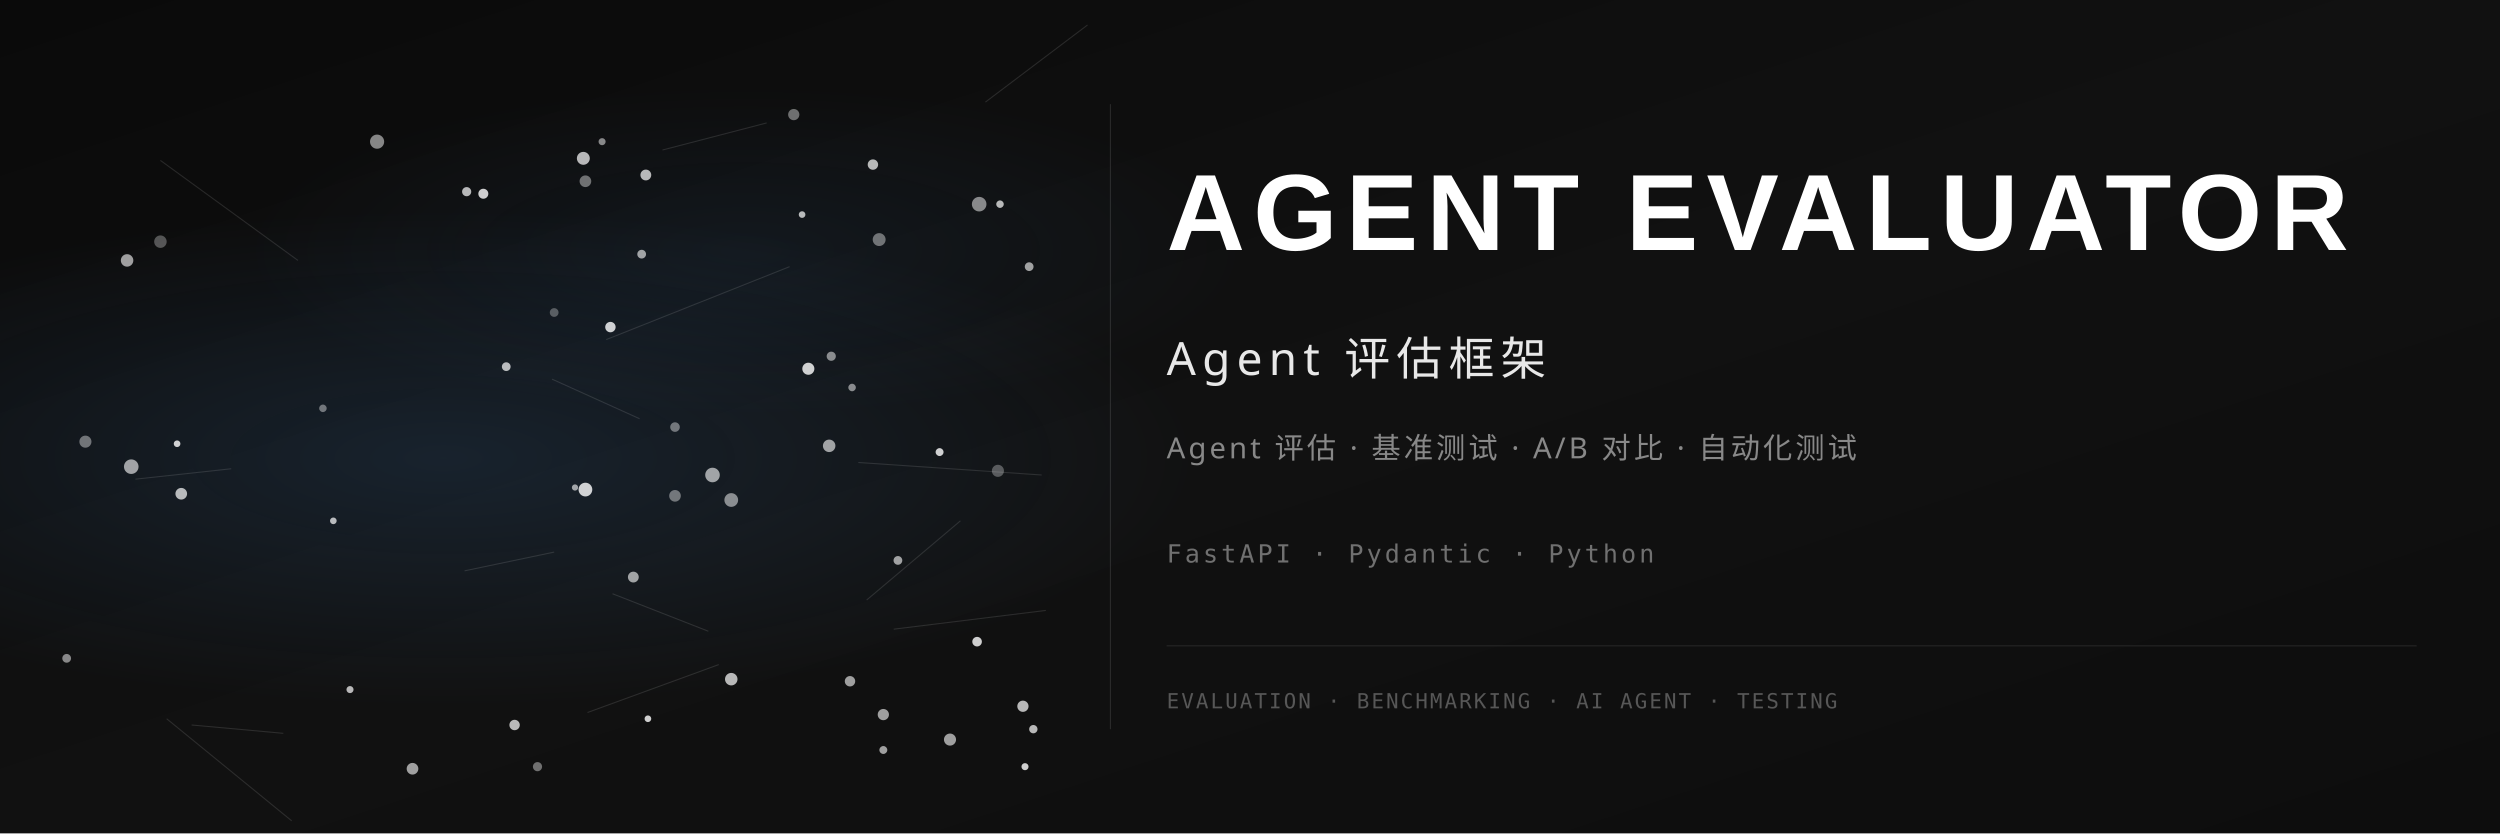
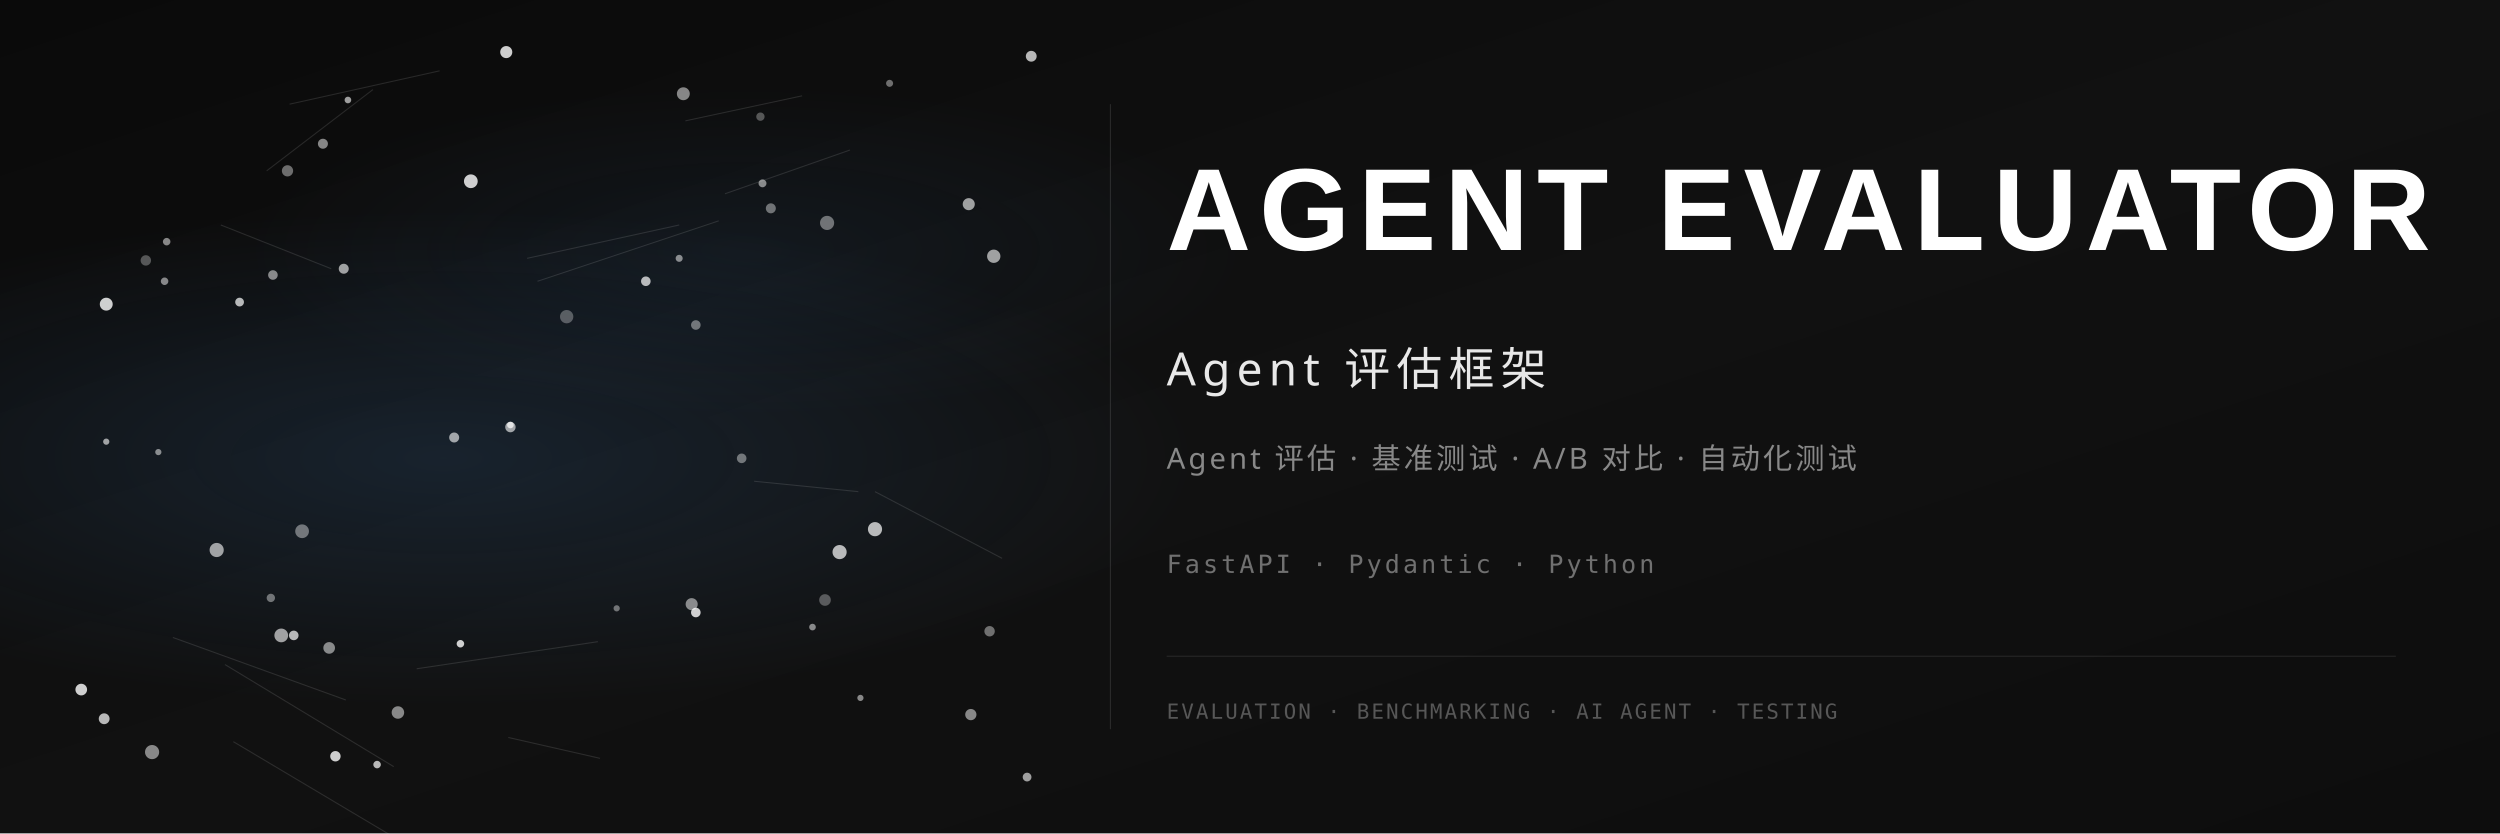
<svg xmlns="http://www.w3.org/2000/svg" viewBox="0 0 1200 400" width="1200" height="400">
  <defs>
    <linearGradient id="bg" x1="0%" y1="0%" x2="100%" y2="100%">
      <stop offset="0%" style="stop-color:#0a0a0a" />
      <stop offset="50%" style="stop-color:#111111" />
      <stop offset="100%" style="stop-color:#0d0d0d" />
    </linearGradient>
    <radialGradient id="glow1" cx="18%" cy="55%" r="30%">
      <stop offset="0%" style="stop-color:#4A90D9;stop-opacity:0.15" />
      <stop offset="100%" style="stop-color:#4A90D9;stop-opacity:0" />
    </radialGradient>
    <radialGradient id="glow2" cx="30%" cy="30%" r="20%">
      <stop offset="0%" style="stop-color:#4A90D9;stop-opacity:0.08" />
      <stop offset="100%" style="stop-color:#4A90D9;stop-opacity:0" />
    </radialGradient>
  </defs>
  <rect width="1200" height="400" fill="url(#bg)" />
  <rect width="1200" height="400" fill="url(#glow1)" />
  <rect width="1200" height="400" fill="url(#glow2)" />
-   <circle cx="168" cy="331" r="1.7" fill="white" opacity="0.7" />
-   <circle cx="32" cy="316" r="2.1" fill="white" opacity="0.5" />
-   <circle cx="198" cy="369" r="2.8" fill="white" opacity="0.6" />
-   <circle cx="388" cy="177" r="2.9" fill="white" opacity="0.8" />
-   <circle cx="419" cy="79" r="2.5" fill="white" opacity="0.7" />
-   <circle cx="456" cy="355" r="2.9" fill="white" opacity="0.6" />
-   <circle cx="398" cy="214" r="3.0" fill="white" opacity="0.6" />
-   <circle cx="491" cy="339" r="2.7" fill="white" opacity="0.7" />
-   <circle cx="281" cy="87" r="2.8" fill="white" opacity="0.4" />
-   <circle cx="324" cy="238" r="2.8" fill="white" opacity="0.4" />
-   <circle cx="243" cy="176" r="2.1" fill="white" opacity="0.7" />
-   <circle cx="276" cy="234" r="1.5" fill="white" opacity="0.6" />
-   <circle cx="351" cy="326" r="3.0" fill="white" opacity="0.7" />
-   <circle cx="422" cy="115" r="3.1" fill="white" opacity="0.4" />
-   <circle cx="479" cy="226" r="2.9" fill="white" opacity="0.3" />
-   <circle cx="492" cy="368" r="1.7" fill="white" opacity="0.8" />
-   <circle cx="304" cy="277" r="2.6" fill="white" opacity="0.6" />
-   <circle cx="424" cy="343" r="2.7" fill="white" opacity="0.6" />
-   <circle cx="470" cy="98" r="3.5" fill="white" opacity="0.5" />
-   <circle cx="224" cy="92" r="2.2" fill="white" opacity="0.7" />
-   <circle cx="61" cy="125" r="3.0" fill="white" opacity="0.6" />
-   <circle cx="181" cy="68" r="3.4" fill="white" opacity="0.5" />
-   <circle cx="480" cy="98" r="1.8" fill="white" opacity="0.7" />
-   <circle cx="351" cy="240" r="3.3" fill="white" opacity="0.5" />
-   <circle cx="424" cy="360" r="1.9" fill="white" opacity="0.6" />
-   <circle cx="280" cy="76" r="3.1" fill="white" opacity="0.7" />
-   <circle cx="494" cy="128" r="2.1" fill="white" opacity="0.6" />
-   <circle cx="469" cy="308" r="2.3" fill="white" opacity="0.8" />
-   <circle cx="451" cy="217" r="1.9" fill="white" opacity="0.8" />
-   <circle cx="324" cy="205" r="2.3" fill="white" opacity="0.4" />
-   <circle cx="41" cy="212" r="2.9" fill="white" opacity="0.4" />
-   <circle cx="266" cy="150" r="2.1" fill="white" opacity="0.3" />
-   <circle cx="431" cy="269" r="2.1" fill="white" opacity="0.6" />
-   <circle cx="310" cy="84" r="2.6" fill="white" opacity="0.7" />
-   <circle cx="385" cy="103" r="1.6" fill="white" opacity="0.7" />
-   <circle cx="85" cy="213" r="1.6" fill="white" opacity="0.8" />
-   <circle cx="408" cy="327" r="2.5" fill="white" opacity="0.6" />
-   <circle cx="342" cy="228" r="3.5" fill="white" opacity="0.6" />
-   <circle cx="381" cy="55" r="2.7" fill="white" opacity="0.4" />
-   <circle cx="77" cy="116" r="3.0" fill="white" opacity="0.3" />
-   <circle cx="232" cy="93" r="2.4" fill="white" opacity="0.8" />
-   <circle cx="63" cy="224" r="3.5" fill="white" opacity="0.6" />
-   <circle cx="496" cy="350" r="2.0" fill="white" opacity="0.7" />
-   <circle cx="409" cy="186" r="1.8" fill="white" opacity="0.5" />
-   <circle cx="247" cy="348" r="2.5" fill="white" opacity="0.7" />
-   <circle cx="311" cy="345" r="1.6" fill="white" opacity="0.8" />
-   <circle cx="87" cy="237" r="2.8" fill="white" opacity="0.7" />
-   <circle cx="155" cy="196" r="1.8" fill="white" opacity="0.4" />
-   <circle cx="160" cy="250" r="1.6" fill="white" opacity="0.7" />
-   <circle cx="281" cy="235" r="3.3" fill="white" opacity="0.8" />
-   <circle cx="308" cy="122" r="2.1" fill="white" opacity="0.6" />
-   <circle cx="399" cy="171" r="2.2" fill="white" opacity="0.5" />
-   <circle cx="258" cy="368" r="2.2" fill="white" opacity="0.4" />
-   <circle cx="289" cy="68" r="1.7" fill="white" opacity="0.5" />
-   <circle cx="293" cy="157" r="2.5" fill="white" opacity="0.8" />
-   <line x1="65" y1="230" x2="111" y2="225" stroke="white" stroke-width="0.5" opacity="0.12" />
-   <line x1="92" y1="348" x2="136" y2="352" stroke="white" stroke-width="0.5" opacity="0.12" />
-   <line x1="473" y1="49" x2="522" y2="12" stroke="white" stroke-width="0.5" opacity="0.12" />
-   <line x1="282" y1="342" x2="345" y2="319" stroke="white" stroke-width="0.5" opacity="0.12" />
-   <line x1="416" y1="288" x2="461" y2="250" stroke="white" stroke-width="0.5" opacity="0.12" />
-   <line x1="265" y1="182" x2="307" y2="201" stroke="white" stroke-width="0.5" opacity="0.12" />
-   <line x1="77" y1="77" x2="143" y2="125" stroke="white" stroke-width="0.5" opacity="0.12" />
-   <line x1="429" y1="302" x2="502" y2="293" stroke="white" stroke-width="0.5" opacity="0.12" />
-   <line x1="291" y1="163" x2="379" y2="128" stroke="white" stroke-width="0.5" opacity="0.12" />
-   <line x1="223" y1="274" x2="266" y2="265" stroke="white" stroke-width="0.5" opacity="0.12" />
-   <line x1="80" y1="345" x2="140" y2="394" stroke="white" stroke-width="0.5" opacity="0.12" />
-   <line x1="294" y1="285" x2="340" y2="303" stroke="white" stroke-width="0.5" opacity="0.12" />
-   <line x1="412" y1="222" x2="500" y2="228" stroke="white" stroke-width="0.5" opacity="0.12" />
-   <line x1="318" y1="72" x2="368" y2="59" stroke="white" stroke-width="0.5" opacity="0.12" />
+   <circle cx="356" cy="220" r="2.3" fill="white" opacity="0.4" />
+   <circle cx="131" cy="132" r="2.3" fill="white" opacity="0.5" />
+   <circle cx="79" cy="135" r="1.8" fill="white" opacity="0.5" />
+   <circle cx="181" cy="367" r="1.8" fill="white" opacity="0.7" />
+   <circle cx="138" cy="82" r="2.7" fill="white" opacity="0.4" />
+   <circle cx="465" cy="98" r="2.9" fill="white" opacity="0.6" />
+   <circle cx="243" cy="25" r="2.9" fill="white" opacity="0.8" />
+   <circle cx="39" cy="331" r="2.8" fill="white" opacity="0.8" />
+   <circle cx="73" cy="361" r="3.4" fill="white" opacity="0.5" />
+   <circle cx="370" cy="100" r="2.4" fill="white" opacity="0.4" />
+   <circle cx="135" cy="305" r="3.3" fill="white" opacity="0.6" />
+   <circle cx="366" cy="88" r="1.9" fill="white" opacity="0.5" />
+   <circle cx="226" cy="87" r="3.3" fill="white" opacity="0.8" />
+   <circle cx="104" cy="264" r="3.4" fill="white" opacity="0.6" />
+   <circle cx="272" cy="152" r="3.2" fill="white" opacity="0.3" />
+   <circle cx="296" cy="292" r="1.5" fill="white" opacity="0.4" />
+   <circle cx="218" cy="210" r="2.4" fill="white" opacity="0.6" />
+   <circle cx="427" cy="40" r="1.7" fill="white" opacity="0.4" />
+   <circle cx="326" cy="124" r="1.7" fill="white" opacity="0.5" />
+   <circle cx="141" cy="305" r="2.3" fill="white" opacity="0.7" />
+   <circle cx="466" cy="343" r="2.7" fill="white" opacity="0.5" />
+   <circle cx="396" cy="288" r="2.8" fill="white" opacity="0.3" />
+   <circle cx="51" cy="212" r="1.5" fill="white" opacity="0.6" />
+   <circle cx="245" cy="205" r="2.5" fill="white" opacity="0.6" />
+   <circle cx="475" cy="303" r="2.5" fill="white" opacity="0.4" />
+   <circle cx="365" cy="56" r="2.0" fill="white" opacity="0.3" />
+   <circle cx="165" cy="129" r="2.4" fill="white" opacity="0.6" />
+   <circle cx="413" cy="335" r="1.5" fill="white" opacity="0.5" />
+   <circle cx="51" cy="146" r="3.1" fill="white" opacity="0.8" />
+   <circle cx="495" cy="27" r="2.6" fill="white" opacity="0.7" />
+   <circle cx="50" cy="345" r="2.6" fill="white" opacity="0.7" />
+   <circle cx="403" cy="265" r="3.4" fill="white" opacity="0.7" />
+   <circle cx="245" cy="204" r="1.6" fill="white" opacity="0.7" />
+   <circle cx="161" cy="363" r="2.5" fill="white" opacity="0.8" />
+   <circle cx="155" cy="69" r="2.4" fill="white" opacity="0.5" />
+   <circle cx="397" cy="107" r="3.4" fill="white" opacity="0.4" />
+   <circle cx="334" cy="294" r="2.3" fill="white" opacity="0.8" />
+   <circle cx="477" cy="123" r="3.2" fill="white" opacity="0.6" />
+   <circle cx="80" cy="116" r="1.8" fill="white" opacity="0.5" />
+   <circle cx="191" cy="342" r="3.0" fill="white" opacity="0.5" />
+   <circle cx="158" cy="311" r="2.8" fill="white" opacity="0.5" />
+   <circle cx="115" cy="145" r="2.1" fill="white" opacity="0.7" />
+   <circle cx="70" cy="125" r="2.5" fill="white" opacity="0.3" />
+   <circle cx="390" cy="301" r="1.6" fill="white" opacity="0.5" />
+   <circle cx="76" cy="217" r="1.5" fill="white" opacity="0.5" />
+   <circle cx="420" cy="254" r="3.4" fill="white" opacity="0.7" />
+   <circle cx="332" cy="290" r="2.9" fill="white" opacity="0.5" />
+   <circle cx="145" cy="255" r="3.3" fill="white" opacity="0.4" />
+   <circle cx="493" cy="373" r="2.1" fill="white" opacity="0.6" />
+   <circle cx="310" cy="135" r="2.3" fill="white" opacity="0.7" />
+   <circle cx="221" cy="309" r="1.8" fill="white" opacity="0.8" />
+   <circle cx="167" cy="48" r="1.6" fill="white" opacity="0.6" />
+   <circle cx="130" cy="287" r="2.0" fill="white" opacity="0.4" />
+   <circle cx="334" cy="156" r="2.3" fill="white" opacity="0.4" />
+   <circle cx="328" cy="45" r="3.1" fill="white" opacity="0.5" />
+   <line x1="139" y1="50" x2="211" y2="34" stroke="white" stroke-width="0.5" opacity="0.12" />
+   <line x1="128" y1="82" x2="179" y2="43" stroke="white" stroke-width="0.5" opacity="0.12" />
+   <line x1="112" y1="356" x2="191" y2="403" stroke="white" stroke-width="0.5" opacity="0.12" />
+   <line x1="108" y1="319" x2="189" y2="368" stroke="white" stroke-width="0.5" opacity="0.12" />
+   <line x1="362" y1="231" x2="412" y2="236" stroke="white" stroke-width="0.5" opacity="0.12" />
+   <line x1="420" y1="236" x2="481" y2="268" stroke="white" stroke-width="0.5" opacity="0.12" />
+   <line x1="253" y1="124" x2="326" y2="108" stroke="white" stroke-width="0.5" opacity="0.12" />
+   <line x1="348" y1="93" x2="408" y2="72" stroke="white" stroke-width="0.5" opacity="0.12" />
+   <line x1="106" y1="108" x2="159" y2="129" stroke="white" stroke-width="0.5" opacity="0.12" />
+   <line x1="329" y1="58" x2="385" y2="46" stroke="white" stroke-width="0.5" opacity="0.12" />
+   <line x1="244" y1="354" x2="288" y2="364" stroke="white" stroke-width="0.5" opacity="0.12" />
+   <line x1="83" y1="306" x2="166" y2="336" stroke="white" stroke-width="0.5" opacity="0.12" />
+   <line x1="258" y1="135" x2="345" y2="106" stroke="white" stroke-width="0.5" opacity="0.12" />
+   <line x1="200" y1="321" x2="287" y2="308" stroke="white" stroke-width="0.5" opacity="0.12" />
  <line x1="533" y1="50" x2="533" y2="350" stroke="white" stroke-width="0.5" opacity="0.12" />
-   <text x="560" y="120" font-family="'SF Pro Display','Helvetica Neue',Arial,sans-serif" font-size="52" font-weight="800" fill="white" letter-spacing="4">AGENT EVALUATOR</text>
-   <text x="560" y="180" font-family="'Noto Sans SC','PingFang SC','Microsoft YaHei',sans-serif" font-size="22" font-weight="500" fill="white" opacity="0.9" letter-spacing="3">Agent 评估框架</text>
-   <text x="560" y="220" font-family="'Noto Sans SC','PingFang SC','Microsoft YaHei',sans-serif" font-size="14" font-weight="300" fill="white" opacity="0.5" letter-spacing="1.5">Agent 评估 · 基准测试 · A/B 对比 · 自动化测试</text>
-   <text x="560" y="270" font-family="'SF Mono','Fira Code','Consolas',monospace" font-size="12" fill="white" opacity="0.4" letter-spacing="1.5">FastAPI · Pydantic · Python</text>
-   <line x1="560" y1="310" x2="1160" y2="310" stroke="white" stroke-width="0.5" opacity="0.1" />
-   <text x="560" y="340" font-family="'SF Mono','Fira Code','Consolas',monospace" font-size="10" fill="white" opacity="0.3" letter-spacing="1">EVALUATION · BENCHMARKING · AI AGENT · TESTING</text>
+   <text x="560" y="120" font-family="'SF Pro Display','Helvetica Neue',Arial,sans-serif" font-size="56" font-weight="800" fill="white" letter-spacing="4">AGENT EVALUATOR</text>
+   <text x="560" y="185" font-family="'Noto Sans SC','PingFang SC','Microsoft YaHei',sans-serif" font-size="22" font-weight="500" fill="white" opacity="0.9" letter-spacing="3">Agent 评估框架</text>
+   <text x="560" y="225" font-family="'Noto Sans SC','PingFang SC','Microsoft YaHei',sans-serif" font-size="14" font-weight="300" fill="white" opacity="0.5" letter-spacing="1.5">Agent 评估 · 基准测试 · A/B 对比 · 自动化测试</text>
+   <text x="560" y="275" font-family="'SF Mono','Fira Code','Consolas',monospace" font-size="12" fill="white" opacity="0.4" letter-spacing="1.5">FastAPI · Pydantic · Python</text>
+   <line x1="560" y1="315" x2="1150" y2="315" stroke="white" stroke-width="0.5" opacity="0.1" />
+   <text x="560" y="345" font-family="'SF Mono','Fira Code','Consolas',monospace" font-size="10" fill="white" opacity="0.3" letter-spacing="1">EVALUATION · BENCHMARKING · AI AGENT · TESTING</text>
</svg>
